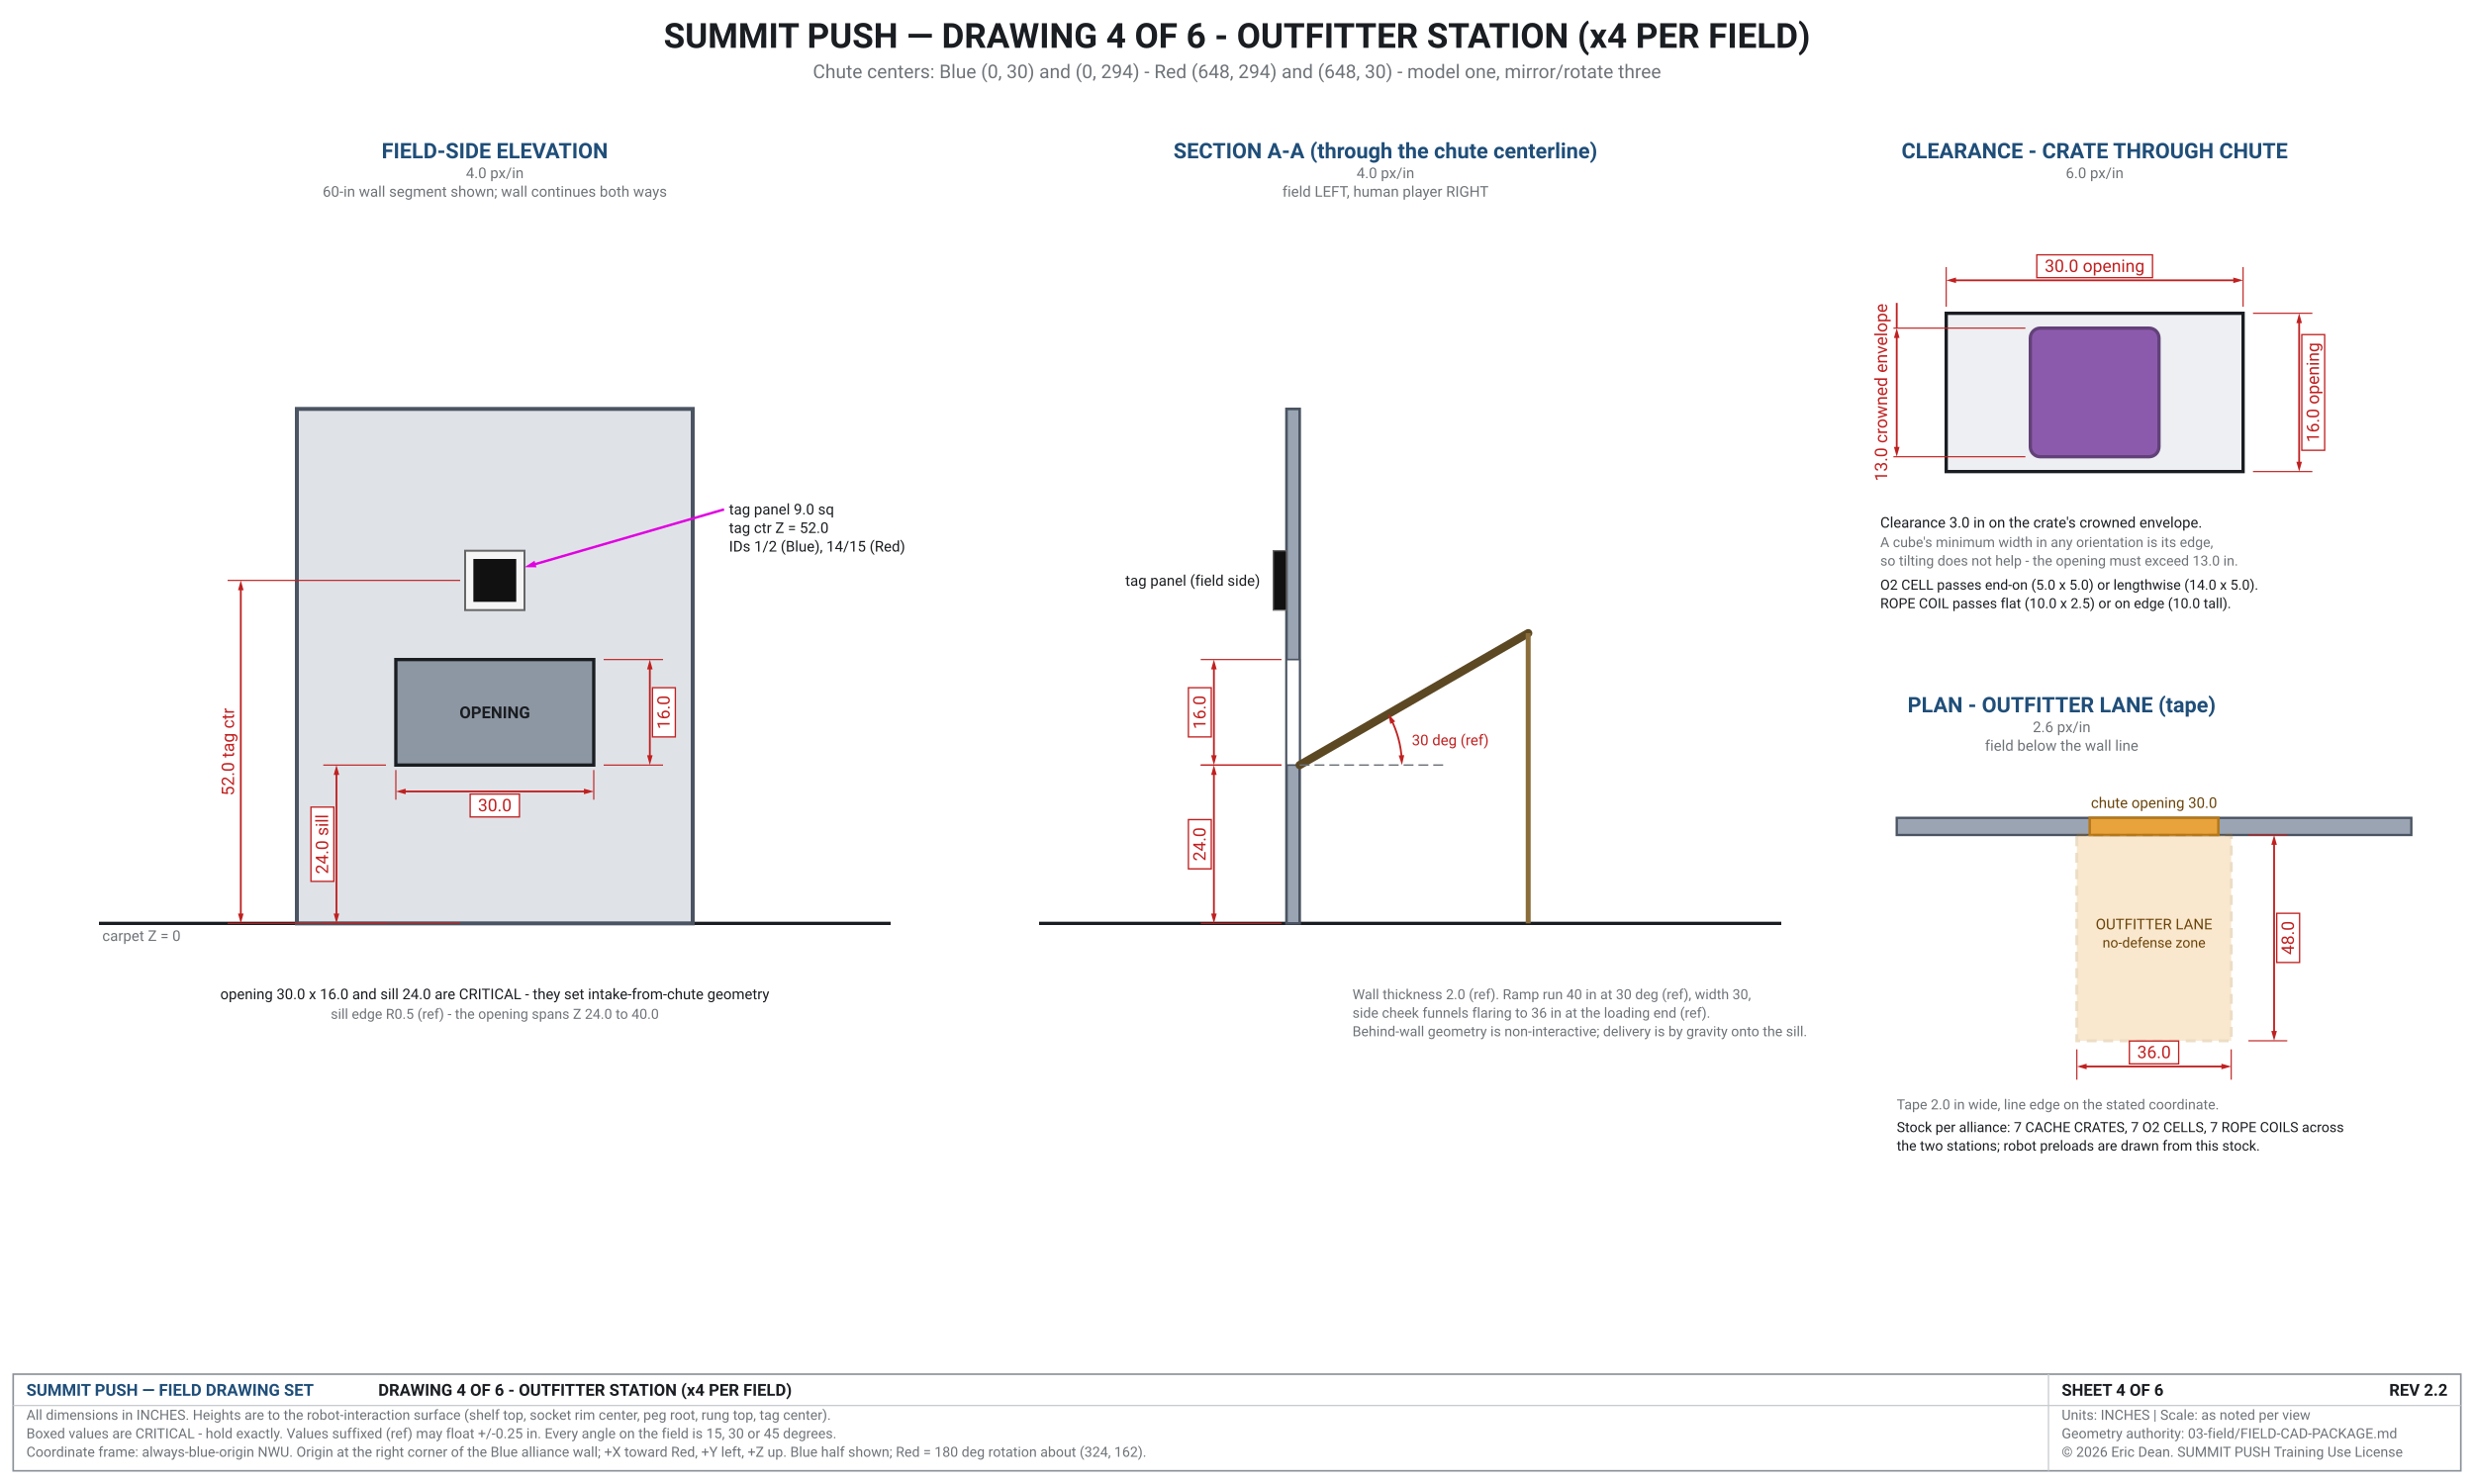
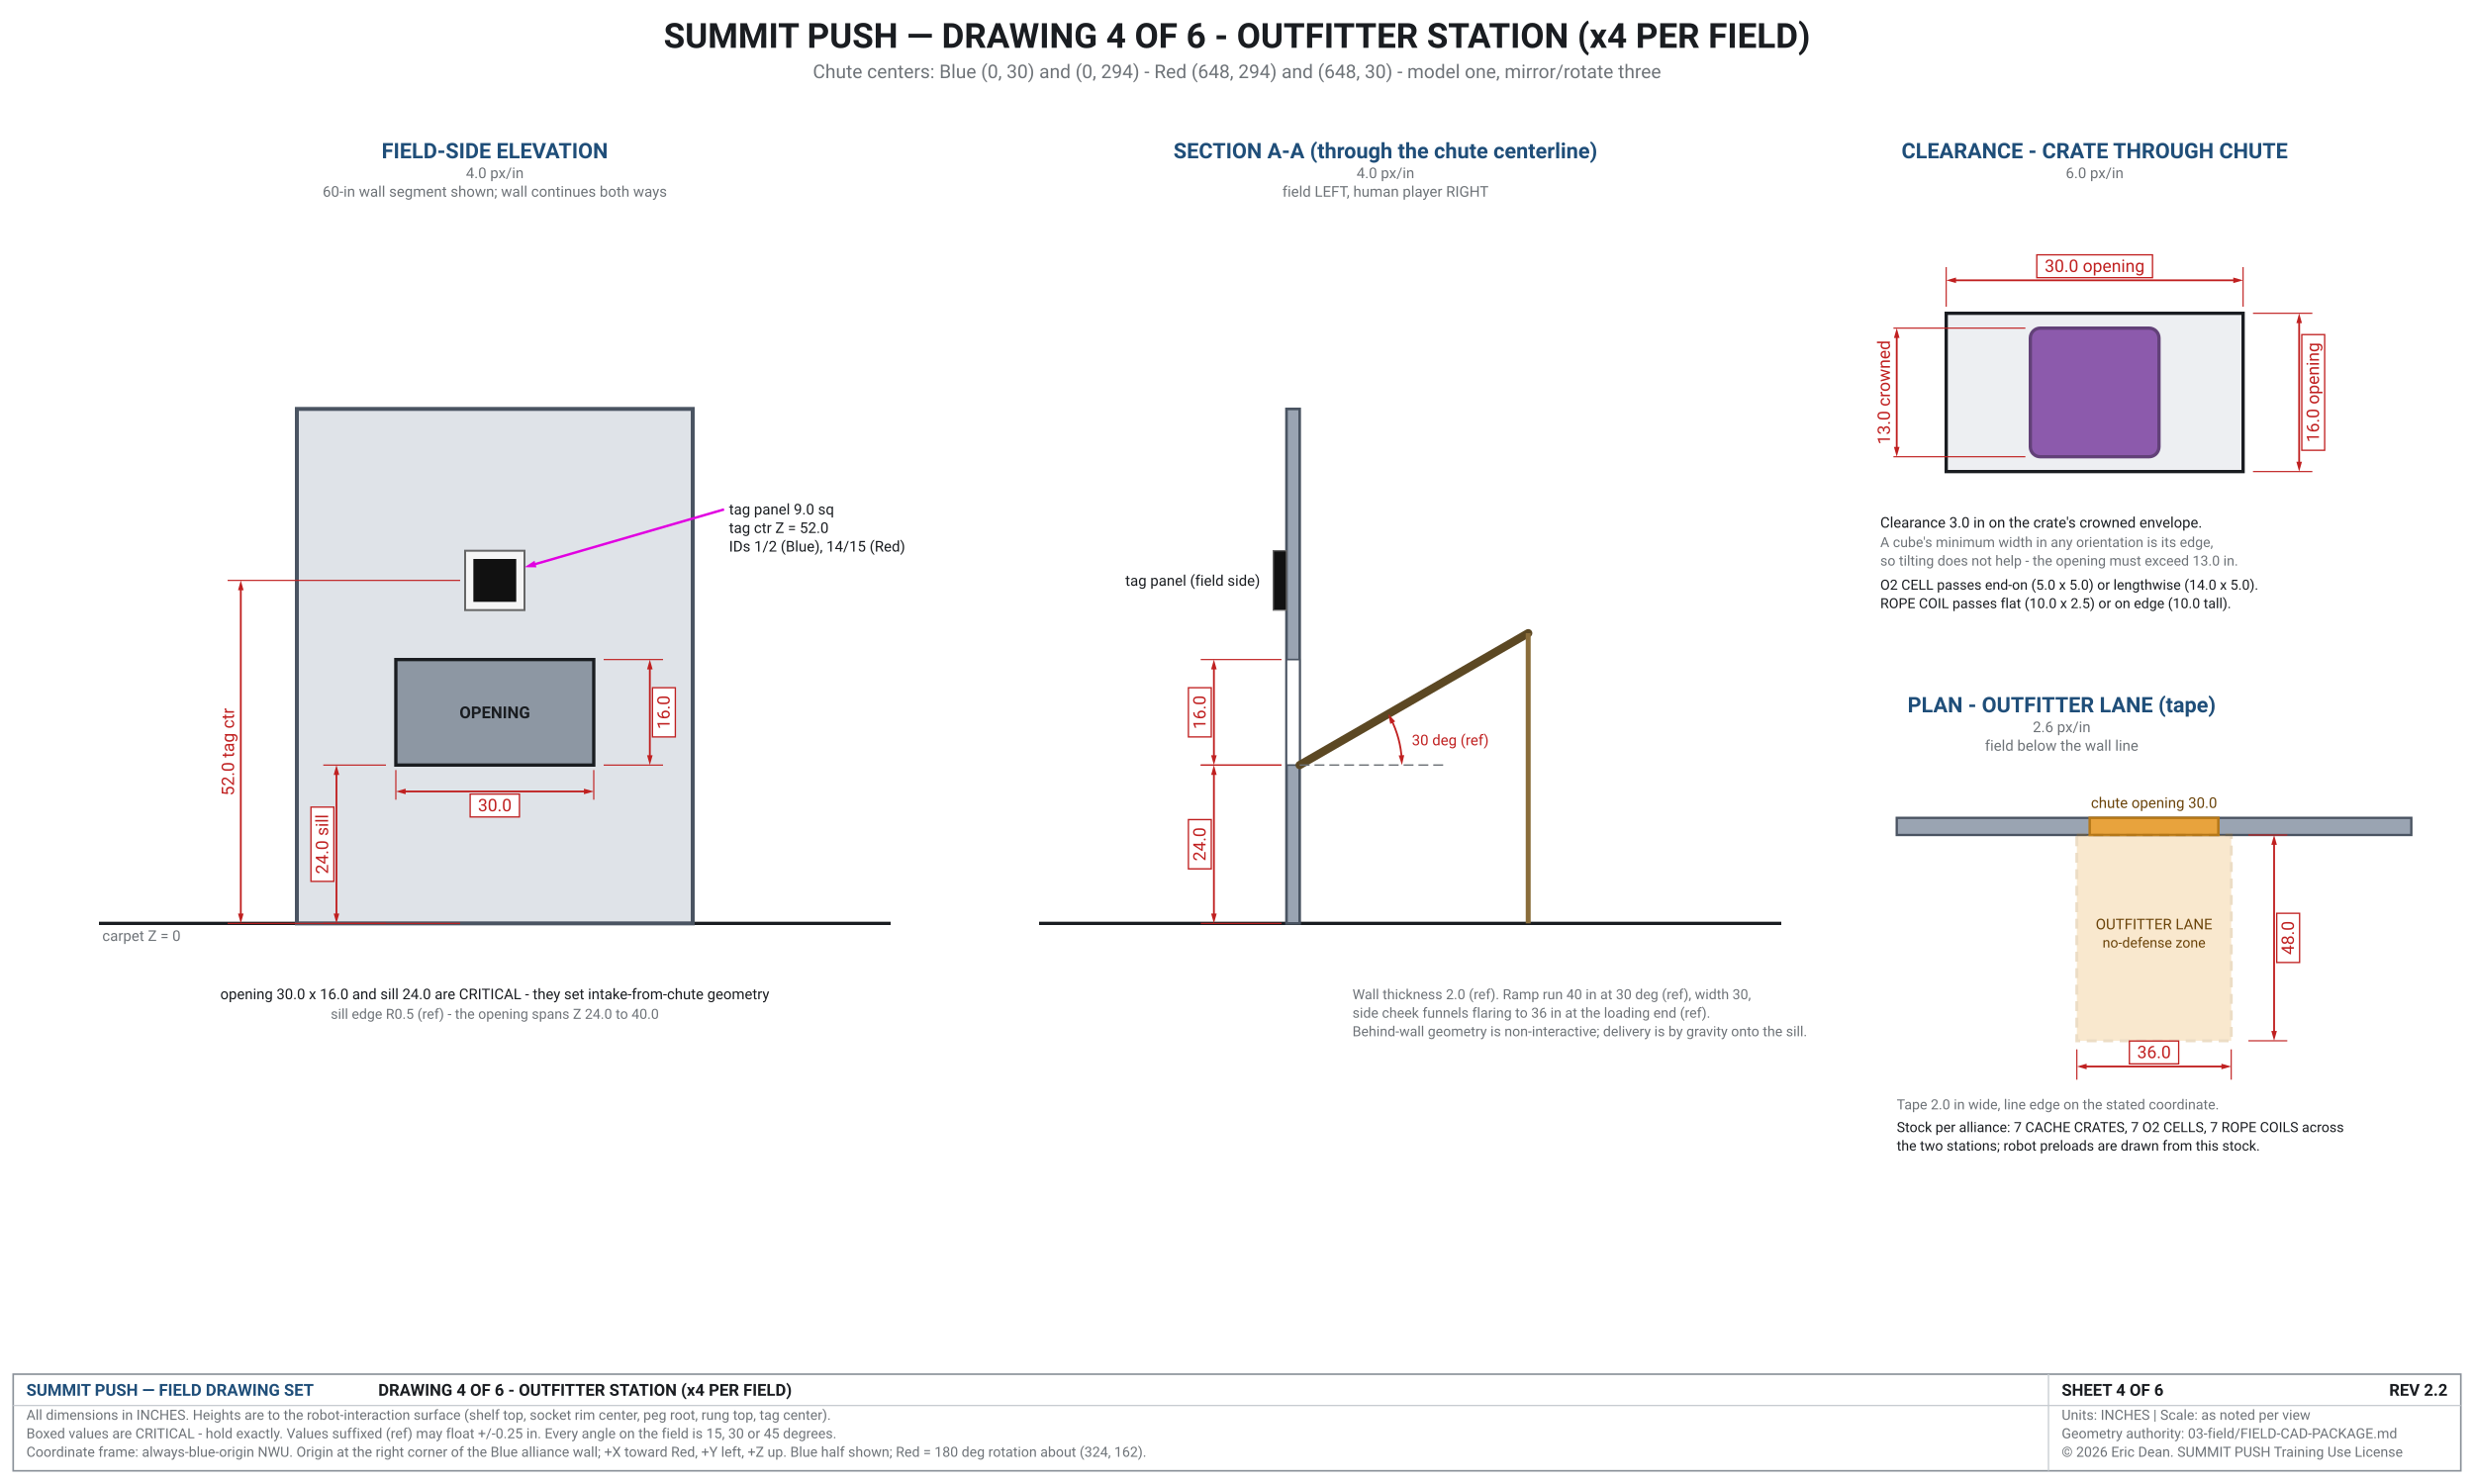
<svg xmlns="http://www.w3.org/2000/svg" viewBox="0 0 1500 900" font-family="Segoe UI, Roboto, Arial, sans-serif">
  <rect width="1500" height="900" fill="#ffffff" />
  <text x="750" y="29.0" text-anchor="middle" font-size="21.00" font-weight="bold" fill="#1A1D21">SUMMIT PUSH — DRAWING 4 OF 6 - OUTFITTER STATION (x4 PER FIELD)</text>
  <text x="750" y="47.4" text-anchor="middle" font-size="11.50" fill="#6E7378">Chute centers: Blue (0, 30) and (0, 294) - Red (648, 294) and (648, 30) - model one, mirror/rotate three</text>
  <text x="300.00" y="96.00" font-size="13.00" fill="#1F4E79" text-anchor="middle" font-weight="bold">FIELD-SIDE ELEVATION</text>
  <text x="300.00" y="108.05" font-size="9.00" fill="#6E7378" text-anchor="middle">4.0 px/in</text>
  <text x="300.00" y="119.30" font-size="9.00" fill="#6E7378" text-anchor="middle">60-in wall segment shown; wall continues both ways</text>
  <line x1="60.00" y1="560.00" x2="540.00" y2="560.00" stroke="#1A1D21" stroke-width="2.00" />
  <text x="62.00" y="570.66" font-size="9.00" fill="#6E7378">carpet Z = 0</text>
  <rect x="180.00" y="248.00" width="240.00" height="312.00" fill="#DFE3E8" stroke="#4A5462" stroke-width="2.40" />
  <rect x="240.00" y="400.00" width="120.00" height="64.00" fill="#8D97A3" stroke="#1A1D21" stroke-width="2.00" />
  <text x="300.00" y="435.60" font-size="10.00" fill="#1A1D21" text-anchor="middle" font-weight="bold">OPENING</text>
  <rect x="282.00" y="334.00" width="36.00" height="36.00" fill="#F5F5F5" stroke="#666666" stroke-width="1.20" />
  <rect x="287.00" y="339.00" width="26.00" height="26.00" fill="#111111" stroke="none" stroke-width="0.00" />
  <text x="442.00" y="312.00" font-size="9.00" fill="#1A1D21">tag panel 9.0 sq</text>
  <text x="442.00" y="323.25" font-size="9.00" fill="#1A1D21">tag ctr Z = 52.0</text>
  <text x="442.00" y="334.50" font-size="9.00" fill="#1A1D21">IDs 1/2 (Blue), 14/15 (Red)</text>
  <line x1="439.00" y1="308.94" x2="321.67" y2="342.94" stroke="#E100E1" stroke-width="1.49" />
  <path d="M 318.00 344.00 L 324.09 340.07 L 325.25 344.07 Z" fill="#E100E1" stroke="none" />
  <line x1="243.27" y1="480.00" x2="356.73" y2="480.00" stroke="#C02020" stroke-width="1.10" />
  <path d="M 360.00 480.00 L 354.05 481.69 L 354.05 478.31 Z" fill="#C02020" stroke="none" />
  <path d="M 240.00 480.00 L 245.95 478.31 L 245.95 481.69 Z" fill="#C02020" stroke="none" />
  <line x1="240.00" y1="467.00" x2="240.00" y2="485.00" stroke="#C02020" stroke-width="0.70" />
  <line x1="360.00" y1="467.00" x2="360.00" y2="485.00" stroke="#C02020" stroke-width="0.70" />
  <rect x="285.06" y="481.60" width="29.88" height="13.86" fill="#ffffff" stroke="#C02020" stroke-width="0.80" />
  <text x="300.00" y="492.00" font-size="10.50" fill="#C02020" text-anchor="middle">30.0</text>
  <line x1="394.00" y1="403.27" x2="394.00" y2="460.73" stroke="#C02020" stroke-width="1.10" />
  <path d="M 394.00 464.00 L 392.31 458.05 L 395.69 458.05 Z" fill="#C02020" stroke="none" />
  <path d="M 394.00 400.00 L 395.69 405.95 L 392.31 405.95 Z" fill="#C02020" stroke="none" />
  <line x1="366.00" y1="400.00" x2="402.00" y2="400.00" stroke="#C02020" stroke-width="0.70" />
  <line x1="366.00" y1="464.00" x2="402.00" y2="464.00" stroke="#C02020" stroke-width="0.70" />
  <rect x="379.06" y="433.60" width="29.88" height="13.86" fill="#ffffff" stroke="#C02020" stroke-width="0.80" transform="rotate(-90.00 394.00 432.00)" />
  <text x="394.00" y="444.00" font-size="10.50" fill="#C02020" text-anchor="middle" transform="rotate(-90.00 394.00 432.00)">16.0</text>
  <line x1="204.00" y1="467.27" x2="204.00" y2="556.73" stroke="#C02020" stroke-width="1.10" />
  <path d="M 204.00 560.00 L 202.31 554.05 L 205.69 554.05 Z" fill="#C02020" stroke="none" />
  <path d="M 204.00 464.00 L 205.69 469.95 L 202.31 469.95 Z" fill="#C02020" stroke="none" />
  <line x1="234.00" y1="464.00" x2="196.00" y2="464.00" stroke="#C02020" stroke-width="0.70" />
  <line x1="234.00" y1="560.00" x2="196.00" y2="560.00" stroke="#C02020" stroke-width="0.70" />
  <rect x="181.48" y="496.54" width="45.05" height="13.86" fill="#ffffff" stroke="#C02020" stroke-width="0.80" transform="rotate(-90.00 204.00 512.00)" />
  <text x="204.00" y="506.94" font-size="10.50" fill="#C02020" text-anchor="middle" transform="rotate(-90.00 204.00 512.00)">24.0 sill</text>
  <line x1="146.00" y1="355.27" x2="146.00" y2="556.73" stroke="#C02020" stroke-width="1.10" />
  <path d="M 146.00 560.00 L 144.31 554.05 L 147.69 554.05 Z" fill="#C02020" stroke="none" />
  <path d="M 146.00 352.00 L 147.69 357.95 L 144.31 357.95 Z" fill="#C02020" stroke="none" />
  <line x1="279.00" y1="352.00" x2="138.00" y2="352.00" stroke="#C02020" stroke-width="0.70" />
  <line x1="279.00" y1="560.00" x2="138.00" y2="560.00" stroke="#C02020" stroke-width="0.70" />
  <text x="146.00" y="451.88" font-size="10.50" fill="#C02020" text-anchor="middle" transform="rotate(-90.00 146.00 456.00)">52.0 tag ctr</text>
  <text x="300.00" y="606.00" font-size="8.93" fill="#1A1D21" text-anchor="middle">opening 30.0 x 16.0 and sill 24.0 are CRITICAL - they set intake-from-chute geometry</text>
  <text x="300.00" y="617.90" font-size="8.50" fill="#6E7378" text-anchor="middle">sill edge R0.5 (ref) - the opening spans Z 24.0 to 40.0</text>
  <text x="840.00" y="96.00" font-size="13.00" fill="#1F4E79" text-anchor="middle" font-weight="bold">SECTION A-A (through the chute centerline)</text>
  <text x="840.00" y="108.05" font-size="9.00" fill="#6E7378" text-anchor="middle">4.0 px/in</text>
  <text x="840.00" y="119.30" font-size="9.00" fill="#6E7378" text-anchor="middle">field LEFT, human player RIGHT</text>
  <line x1="630.00" y1="560.00" x2="1080.00" y2="560.00" stroke="#1A1D21" stroke-width="2.00" />
  <rect x="780.00" y="248.00" width="8.00" height="312.00" fill="#9AA4B2" stroke="#4A5462" stroke-width="1.60" />
  <rect x="780.00" y="400.00" width="8.00" height="64.00" fill="#FFFFFF" stroke="#4A5462" stroke-width="1.00" />
  <line x1="788.00" y1="464.00" x2="926.56" y2="384.00" stroke="#5C4823" stroke-width="5.00" stroke-linecap="round" />
  <line x1="926.56" y1="384.00" x2="926.56" y2="560.00" stroke="#8A6D3B" stroke-width="3.00" />
  <line x1="788.00" y1="464.00" x2="878.00" y2="464.00" stroke="#6E7378" stroke-width="0.90" stroke-dasharray="6 3" />
  <path d="M 849.91 460.73 A 62.00 62.00 0 0 0 843.25 435.88" fill="none" stroke="#C02020" stroke-width="1.10" />
  <path d="M 841.69 433.00 L 845.92 437.52 L 842.92 439.06 Z" fill="#C02020" stroke="none" />
  <path d="M 850.00 464.00 L 848.03 458.14 L 851.40 457.97 Z" fill="#C02020" stroke="none" />
  <text x="856.00" y="452.00" font-size="9.00" fill="#C02020">30 deg (ref)</text>
  <rect x="772.00" y="334.00" width="8.00" height="36.00" fill="#111111" stroke="#666666" stroke-width="0.80" />
  <text x="764.00" y="355.24" font-size="9.00" fill="#1A1D21" text-anchor="end">tag panel (field side)</text>
  <line x1="736.00" y1="467.27" x2="736.00" y2="556.73" stroke="#C02020" stroke-width="1.10" />
  <path d="M 736.00 560.00 L 734.31 554.05 L 737.69 554.05 Z" fill="#C02020" stroke="none" />
  <path d="M 736.00 464.00 L 737.69 469.95 L 734.31 469.95 Z" fill="#C02020" stroke="none" />
  <line x1="777.00" y1="464.00" x2="728.00" y2="464.00" stroke="#C02020" stroke-width="0.70" />
  <line x1="777.00" y1="560.00" x2="728.00" y2="560.00" stroke="#C02020" stroke-width="0.70" />
  <rect x="721.06" y="496.54" width="29.88" height="13.86" fill="#ffffff" stroke="#C02020" stroke-width="0.80" transform="rotate(-90.00 736.00 512.00)" />
  <text x="736.00" y="506.94" font-size="10.50" fill="#C02020" text-anchor="middle" transform="rotate(-90.00 736.00 512.00)">24.0</text>
  <line x1="736.00" y1="403.27" x2="736.00" y2="460.73" stroke="#C02020" stroke-width="1.10" />
  <path d="M 736.00 464.00 L 734.31 458.05 L 737.69 458.05 Z" fill="#C02020" stroke="none" />
  <path d="M 736.00 400.00 L 737.69 405.95 L 734.31 405.95 Z" fill="#C02020" stroke="none" />
  <line x1="777.00" y1="400.00" x2="728.00" y2="400.00" stroke="#C02020" stroke-width="0.70" />
  <line x1="777.00" y1="464.00" x2="728.00" y2="464.00" stroke="#C02020" stroke-width="0.70" />
  <rect x="721.06" y="416.54" width="29.88" height="13.86" fill="#ffffff" stroke="#C02020" stroke-width="0.80" transform="rotate(-90.00 736.00 432.00)" />
  <text x="736.00" y="426.94" font-size="10.50" fill="#C02020" text-anchor="middle" transform="rotate(-90.00 736.00 432.00)">16.0</text>
  <text x="820.00" y="606.00" font-size="8.50" fill="#6E7378">Wall thickness 2.0 (ref). Ramp run 40 in at 30 deg (ref), width 30,</text>
  <text x="820.00" y="617.22" font-size="8.50" fill="#6E7378">side cheek funnels flaring to 36 in at the loading end (ref).</text>
  <text x="820.00" y="628.44" font-size="8.50" fill="#6E7378">Behind-wall geometry is non-interactive; delivery is by gravity onto the sill.</text>
  <text x="1270.00" y="96.00" font-size="13.00" fill="#1F4E79" text-anchor="middle" font-weight="bold">CLEARANCE - CRATE THROUGH CHUTE</text>
  <text x="1270.00" y="108.05" font-size="9.00" fill="#6E7378" text-anchor="middle">6.0 px/in</text>
  <rect x="1180.00" y="190.00" width="180.00" height="96.00" fill="#EDEFF2" stroke="#1A1D21" stroke-width="2.00" />
  <rect x="1231.00" y="199.00" width="78.00" height="78.00" fill="#7B3FA0" stroke="#4A2263" stroke-width="2.00" rx="6.00" opacity="0.85" />
  <line x1="1183.27" y1="170.00" x2="1356.73" y2="170.00" stroke="#C02020" stroke-width="1.10" />
  <path d="M 1360.00 170.00 L 1354.05 171.69 L 1354.05 168.31 Z" fill="#C02020" stroke="none" />
  <path d="M 1180.00 170.00 L 1185.95 168.31 L 1185.95 171.69 Z" fill="#C02020" stroke="none" />
  <line x1="1180.00" y1="186.00" x2="1180.00" y2="162.00" stroke="#C02020" stroke-width="0.70" />
  <line x1="1360.00" y1="186.00" x2="1360.00" y2="162.00" stroke="#C02020" stroke-width="0.70" />
  <rect x="1234.92" y="154.54" width="70.16" height="13.86" fill="#ffffff" stroke="#C02020" stroke-width="0.80" />
  <text x="1270.00" y="164.94" font-size="10.50" fill="#C02020" text-anchor="middle">30.0 opening</text>
  <line x1="1394.00" y1="193.27" x2="1394.00" y2="282.73" stroke="#C02020" stroke-width="1.10" />
  <path d="M 1394.00 286.00 L 1392.31 280.05 L 1395.69 280.05 Z" fill="#C02020" stroke="none" />
  <path d="M 1394.00 190.00 L 1395.69 195.95 L 1392.31 195.95 Z" fill="#C02020" stroke="none" />
  <line x1="1366.00" y1="190.00" x2="1402.00" y2="190.00" stroke="#C02020" stroke-width="0.70" />
  <line x1="1366.00" y1="286.00" x2="1402.00" y2="286.00" stroke="#C02020" stroke-width="0.70" />
  <rect x="1358.92" y="239.60" width="70.16" height="13.86" fill="#ffffff" stroke="#C02020" stroke-width="0.80" transform="rotate(-90.00 1394.00 238.00)" />
  <text x="1394.00" y="250.00" font-size="10.50" fill="#C02020" text-anchor="middle" transform="rotate(-90.00 1394.00 238.00)">16.0 opening</text>
  <line x1="1150.00" y1="202.27" x2="1150.00" y2="273.73" stroke="#C02020" stroke-width="1.10" />
  <path d="M 1150.00 277.00 L 1148.31 271.05 L 1151.69 271.05 Z" fill="#C02020" stroke="none" />
  <path d="M 1150.00 199.00 L 1151.69 204.95 L 1148.31 204.95 Z" fill="#C02020" stroke="none" />
  <line x1="1228.00" y1="199.00" x2="1148.00" y2="199.00" stroke="#C02020" stroke-width="0.70" />
  <line x1="1228.00" y1="277.00" x2="1148.00" y2="277.00" stroke="#C02020" stroke-width="0.70" />
-   <line x1="1150.00" y1="199.00" x2="1150.00" y2="183.72" stroke="#C02020" stroke-width="1.10" />
-   <text x="1150.00" y="232.19" font-size="10.50" fill="#C02020" text-anchor="middle" transform="rotate(-90.00 1150.00 238.00)">13.0 crowned envelope</text>
+   <text x="1150.00" y="233.88" font-size="10.50" fill="#C02020" text-anchor="middle" transform="rotate(-90.00 1150.00 238.00)">13.0 crowned</text>
  <text x="1140.00" y="320.00" font-size="8.93" fill="#1A1D21">Clearance 3.0 in on the crate's crowned envelope.</text>
  <text x="1140.00" y="331.79" font-size="8.50" fill="#6E7378">A cube's minimum width in any orientation is its edge,</text>
  <text x="1140.00" y="343.01" font-size="8.50" fill="#6E7378">so tilting does not help - the opening must exceed 13.0 in.</text>
  <text x="1140.00" y="357.63" font-size="8.50" fill="#1A1D21">O2 CELL passes end-on (5.0 x 5.0) or lengthwise (14.0 x 5.0).</text>
  <text x="1140.00" y="368.85" font-size="8.50" fill="#1A1D21">ROPE COIL passes flat (10.0 x 2.5) or on edge (10.0 tall).</text>
  <text x="1250.00" y="432.00" font-size="13.00" fill="#1F4E79" text-anchor="middle" font-weight="bold">PLAN - OUTFITTER LANE (tape)</text>
  <text x="1250.00" y="444.05" font-size="9.00" fill="#6E7378" text-anchor="middle">2.6 px/in</text>
  <text x="1250.00" y="455.30" font-size="9.00" fill="#6E7378" text-anchor="middle">field below the wall line</text>
  <rect x="1150.00" y="496.00" width="312.00" height="10.40" fill="#9AA4B2" stroke="#4A5462" stroke-width="1.40" />
  <rect x="1267.00" y="496.00" width="78.00" height="10.40" fill="#E8A33D" stroke="#B57718" stroke-width="1.50" />
  <text x="1306.00" y="490.00" font-size="9.00" fill="#6B440A" text-anchor="middle">chute opening 30.0</text>
  <rect x="1259.20" y="506.40" width="93.60" height="124.80" fill="#E8A33D" stroke="#B57718" stroke-width="1.80" stroke-dasharray="6 4" opacity="0.25" />
  <text x="1306.00" y="563.60" font-size="9.00" fill="#6B440A" text-anchor="middle">OUTFITTER LANE</text>
  <text x="1306.00" y="574.65" font-size="8.50" fill="#6B440A" text-anchor="middle">no-defense zone</text>
  <line x1="1262.47" y1="646.80" x2="1349.53" y2="646.80" stroke="#C02020" stroke-width="1.10" />
  <path d="M 1352.80 646.80 L 1346.85 648.49 L 1346.85 645.11 Z" fill="#C02020" stroke="none" />
  <path d="M 1259.20 646.80 L 1265.15 645.11 L 1265.15 648.49 Z" fill="#C02020" stroke="none" />
  <line x1="1259.20" y1="636.40" x2="1259.20" y2="654.80" stroke="#C02020" stroke-width="0.70" />
  <line x1="1352.80" y1="636.40" x2="1352.80" y2="654.80" stroke="#C02020" stroke-width="0.70" />
  <rect x="1291.06" y="631.34" width="29.88" height="13.86" fill="#ffffff" stroke="#C02020" stroke-width="0.80" />
  <text x="1306.00" y="641.73" font-size="10.50" fill="#C02020" text-anchor="middle">36.0</text>
  <line x1="1378.80" y1="509.67" x2="1378.80" y2="627.93" stroke="#C02020" stroke-width="1.10" />
  <path d="M 1378.80 631.20 L 1377.11 625.25 L 1380.49 625.25 Z" fill="#C02020" stroke="none" />
  <path d="M 1378.80 506.40 L 1380.49 512.35 L 1377.11 512.35 Z" fill="#C02020" stroke="none" />
  <line x1="1363.20" y1="506.40" x2="1386.80" y2="506.40" stroke="#C02020" stroke-width="0.70" />
  <line x1="1363.20" y1="631.20" x2="1386.80" y2="631.20" stroke="#C02020" stroke-width="0.70" />
  <rect x="1363.86" y="570.40" width="29.88" height="13.86" fill="#ffffff" stroke="#C02020" stroke-width="0.80" transform="rotate(-90.00 1378.80 568.80)" />
  <text x="1378.80" y="580.79" font-size="10.50" fill="#C02020" text-anchor="middle" transform="rotate(-90.00 1378.80 568.80)">48.0</text>
  <text x="1150.00" y="672.80" font-size="8.50" fill="#6E7378">Tape 2.0 in wide, line edge on the stated coordinate.</text>
  <text x="1150.00" y="686.57" font-size="8.50" fill="#1A1D21">Stock per alliance: 7 CACHE CRATES, 7 O2 CELLS, 7 ROPE COILS across</text>
  <text x="1150.00" y="697.79" font-size="8.50" fill="#1A1D21">the two stations; robot preloads are drawn from this stock.</text>
  <rect x="8.00" y="833.39" width="1484.00" height="58.61" fill="#FFFFFF" stroke="#8A9199" stroke-width="1.00" />
  <line x1="8.00" y1="852.39" x2="1492.00" y2="852.39" stroke="#C8CCD1" stroke-width="0.80" />
  <line x1="1242.00" y1="833.39" x2="1242.00" y2="892.00" stroke="#C8CCD1" stroke-width="0.80" />
  <text x="16.00" y="846.49" font-size="10.00" fill="#1F4E79" font-weight="bold">SUMMIT PUSH — FIELD DRAWING SET</text>
  <text x="229.34" y="846.49" font-size="10.00" fill="#1A1D21" font-weight="bold">DRAWING 4 OF 6 - OUTFITTER STATION (x4 PER FIELD)</text>
  <text x="16.00" y="861.06" font-size="8.50" fill="#6E7378">All dimensions in INCHES. Heights are to the robot-interaction surface (shelf top, socket rim center, peg root, rung top, tag center).</text>
  <text x="16.00" y="872.28" font-size="8.50" fill="#6E7378">Boxed values are CRITICAL - hold exactly. Values suffixed (ref) may float +/-0.25 in. Every angle on the field is 15, 30 or 45 degrees.</text>
  <text x="16.00" y="883.50" font-size="8.50" fill="#6E7378">Coordinate frame: always-blue-origin NWU. Origin at the right corner of the Blue alliance wall; +X toward Red, +Y left, +Z up. Blue half shown; Red = 180 deg rotation about (324, 162).</text>
  <text x="1250.00" y="846.49" font-size="10.00" fill="#1A1D21" font-weight="bold">SHEET 4 OF 6</text>
  <text x="1250.00" y="861.06" font-size="8.50" fill="#6E7378">Units: INCHES   |   Scale: as noted per view</text>
  <text x="1250.00" y="872.28" font-size="8.50" fill="#6E7378">Geometry authority: 03-field/FIELD-CAD-PACKAGE.md</text>
  <text x="1250.00" y="883.50" font-size="8.50" fill="#6E7378">© 2026 Eric Dean. SUMMIT PUSH Training Use License</text>
  <text x="1484.00" y="846.49" font-size="10.00" fill="#1A1D21" text-anchor="end" font-weight="bold">REV 2.2</text>
</svg>
